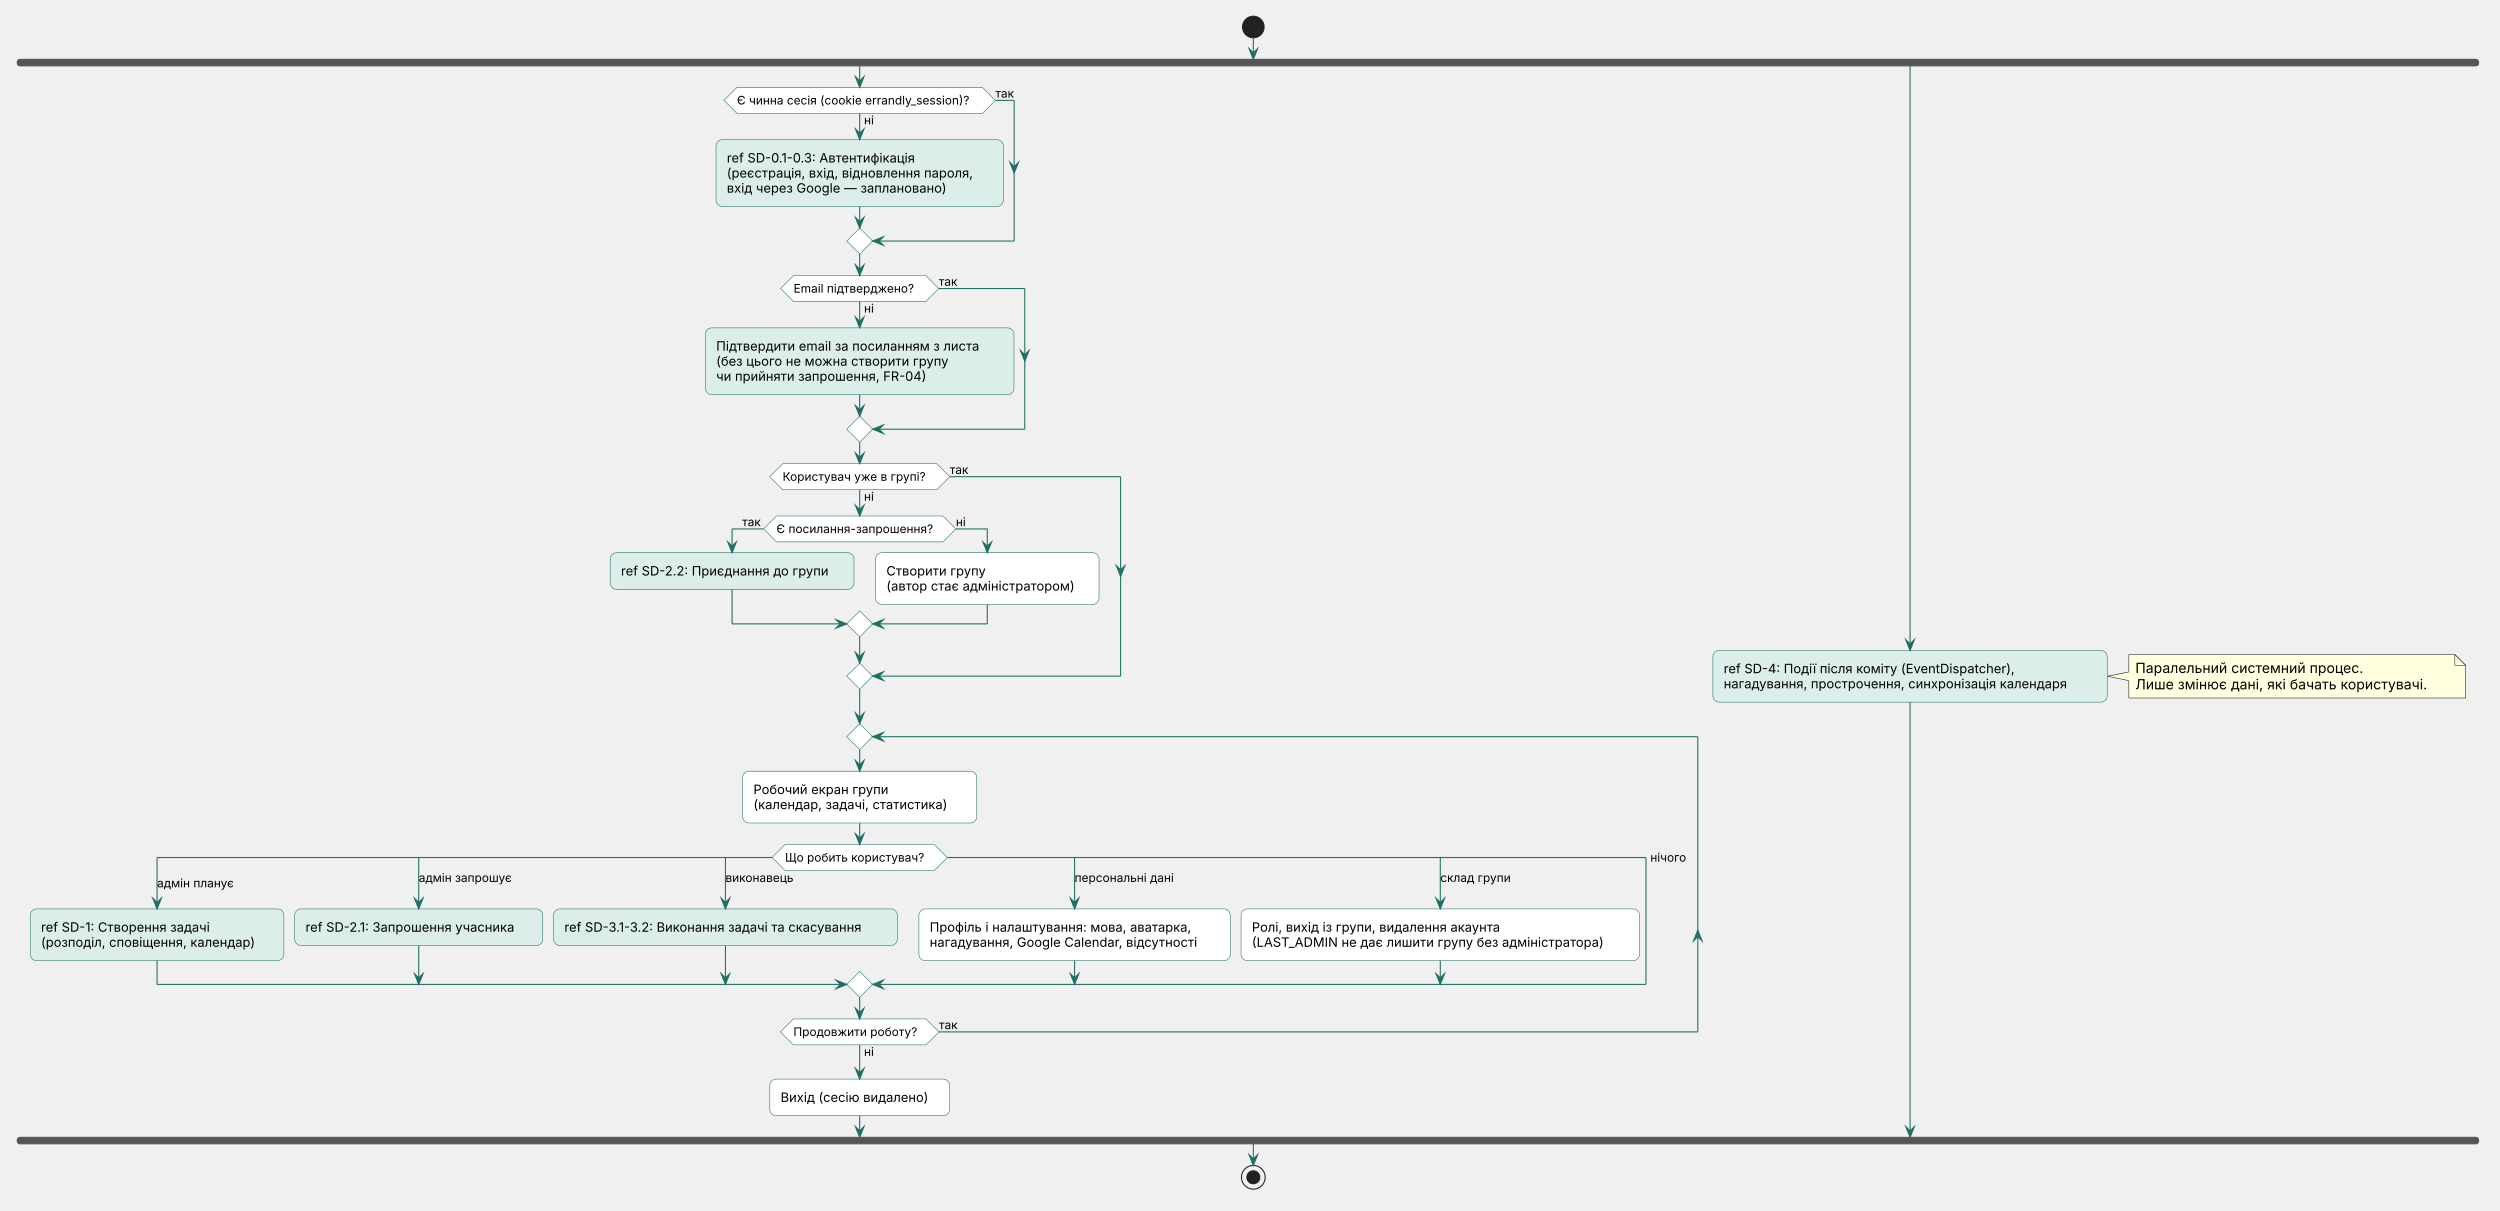
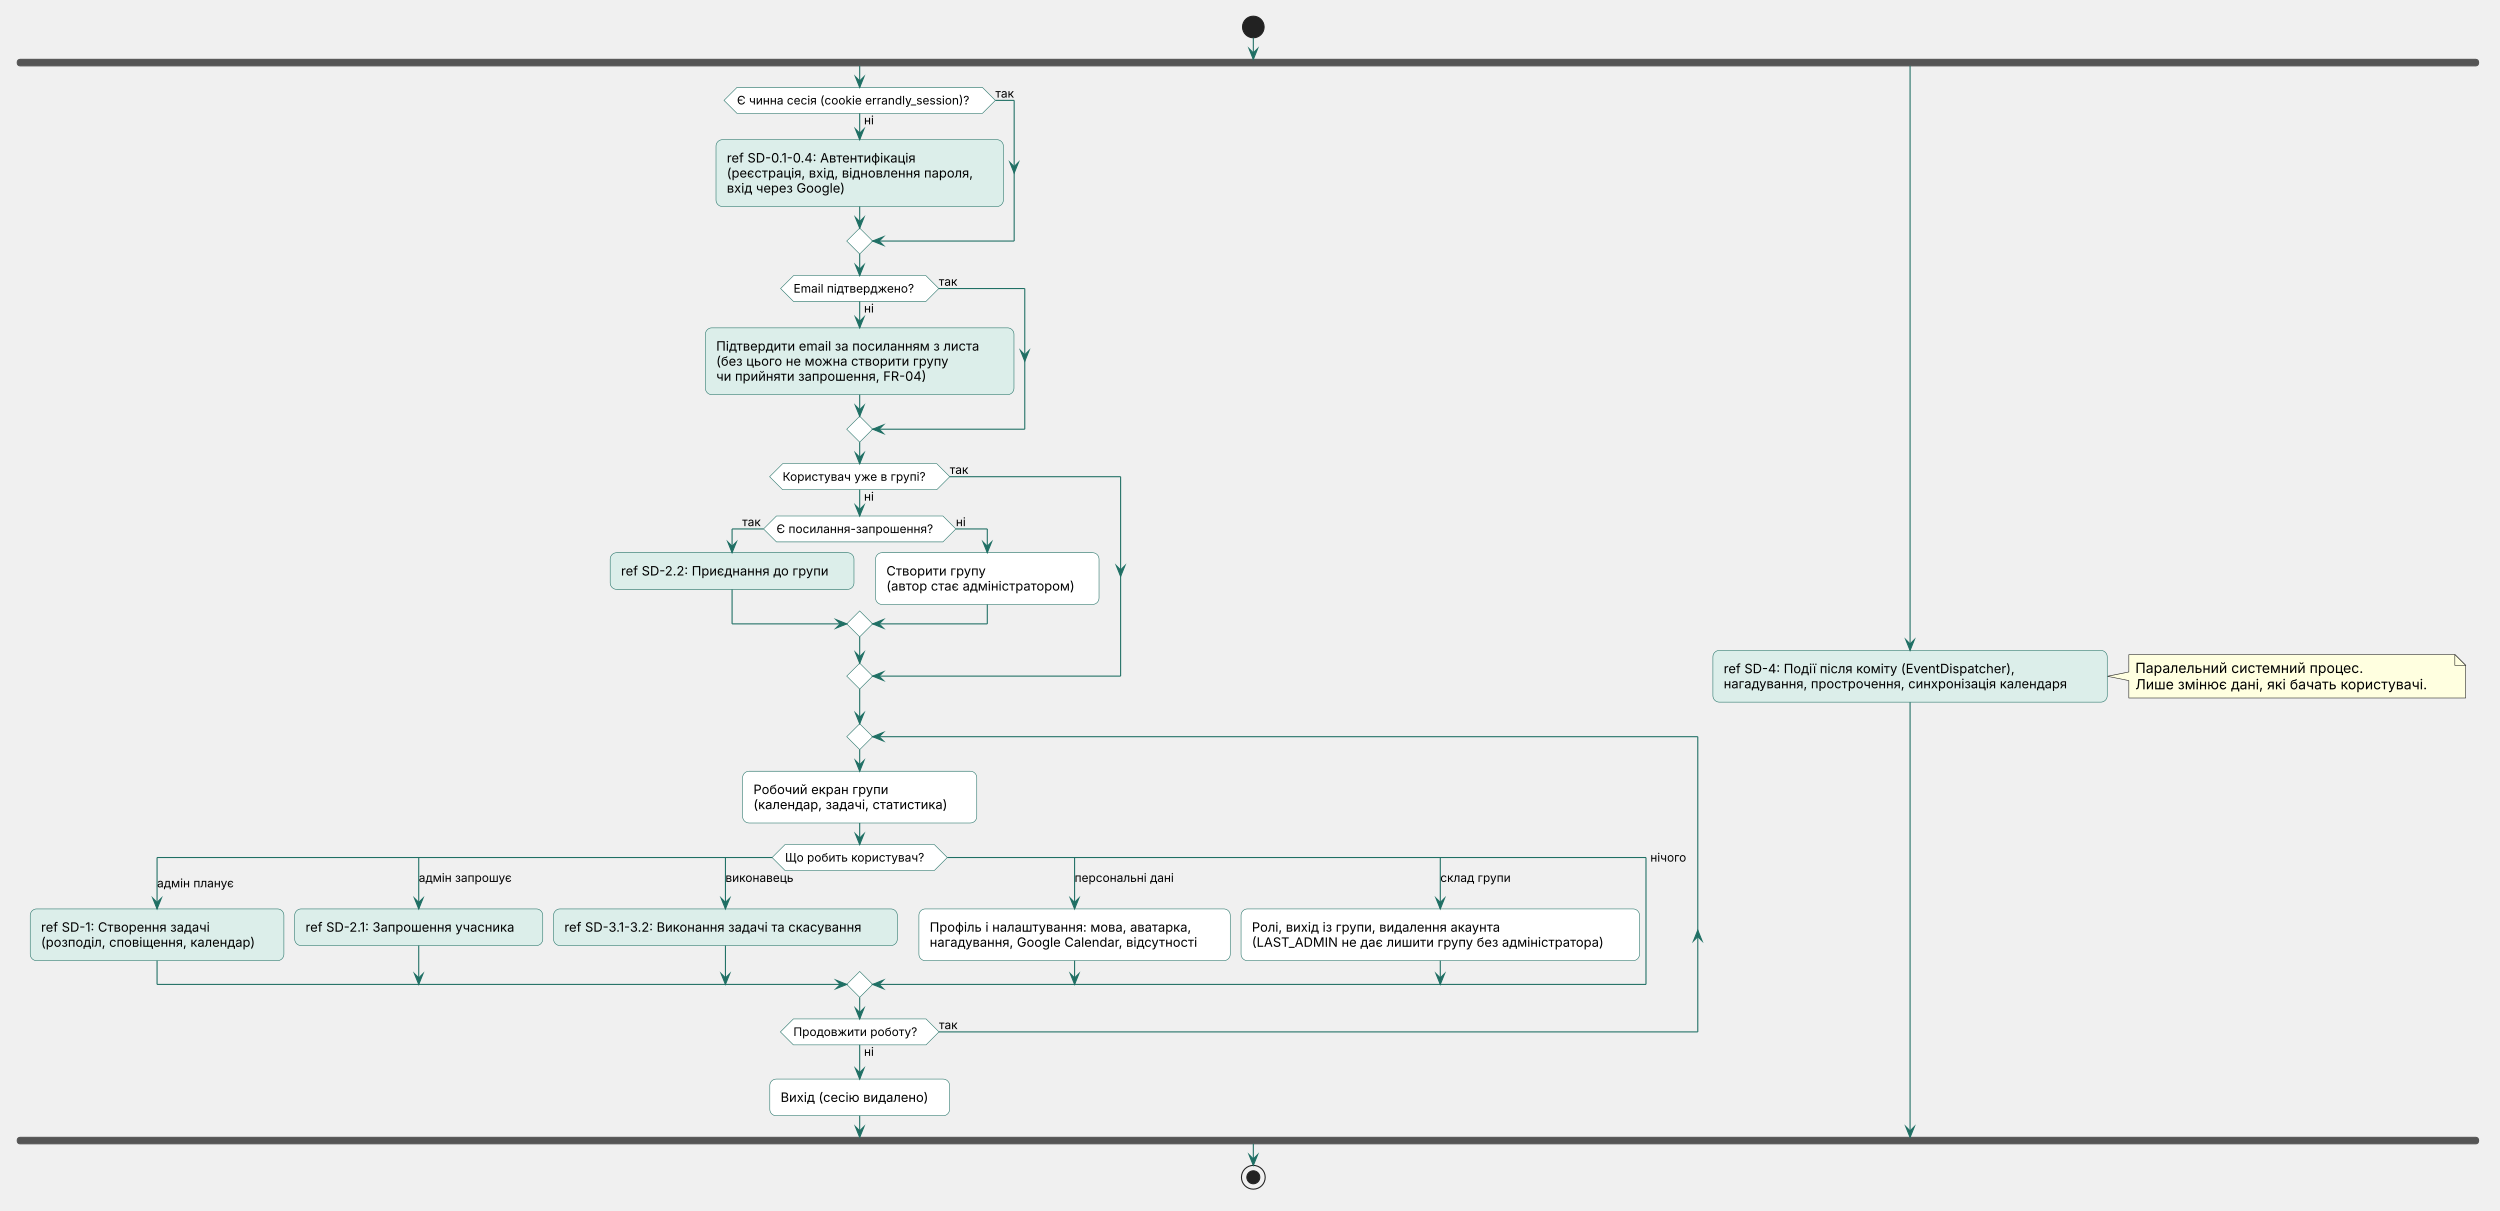
<svg xmlns="http://www.w3.org/2000/svg" version="1.1" data-diagram-type="ACTIVITY" style="width:2316px;height:1121px;background:#FFFFFF;" width="2316px" height="1121px" viewBox="0 0 2316 1121" zoomAndPan="magnify" preserveAspectRatio="none" contentStyleType="text/css">
  <defs />
  <g font-family="sans-serif" lengthAdjust="spacing">
    <ellipse cx="1161.079" cy="25" rx="10" ry="10" fill="#222" style="stroke:#222;stroke-width:1;" />
    <rect x="16" y="55" width="2280.159" height="6" fill="#555" style="stroke:#555;stroke-width:1;" rx="2.5" ry="2.5" />
    <rect x="663.309" y="129.402" width="266.211" height="61.906" fill="#DCEEEA" style="stroke:#1F6F64;stroke-width:0.5;" rx="6" ry="6" />
-     <text x="673.309" y="150.541" fill="#000" font-size="12" textLength="191.104" font-family="'Inter, Segoe UI, Arial'">ref SD-0.1-0.3: Автентифікація</text>
+     <text x="673.309" y="150.541" fill="#000" font-size="12" textLength="191.104" font-family="'Inter, Segoe UI, Arial'">ref SD-0.1-0.4: Автентифікація</text>
    <text x="673.309" y="164.51" fill="#000" font-size="12" textLength="246.211" font-family="'Inter, Segoe UI, Arial'">(реєстрація, вхід, відновлення пароля,</text>
-     <text x="673.309" y="178.479" fill="#000" font-size="12" textLength="217.318" font-family="'Inter, Segoe UI, Arial'">вхід через Google — заплановано)</text>
+     <text x="673.309" y="178.479" fill="#000" font-size="12" textLength="116.285" font-family="'Inter, Segoe UI, Arial'">вхід через Google)</text>
    <polygon points="682.719,81,910.109,81,922.109,93,910.109,105,682.719,105,670.719,93,682.719,81" fill="#FFF" style="stroke:#1F6F64;stroke-width:0.5;stroke-linejoin:miter;stroke-miterlimit:10;" />
    <text x="800.414" y="115.21" fill="#000" font-size="11" textLength="10.248" font-family="'Inter, Segoe UI, Arial'">ні</text>
    <text x="682.719" y="96.808" fill="#000" font-size="11" textLength="227.391" font-family="'Inter, Segoe UI, Arial'">Є чинна сесія (cookie errandly_session)?</text>
    <text x="922.109" y="90.406" fill="#000" font-size="11" textLength="19.792" font-family="'Inter, Segoe UI, Arial'">так</text>
    <polygon points="796.414,211.309,808.414,223.309,796.414,235.309,784.414,223.309,796.414,211.309" fill="#FFF" style="stroke:#1F6F64;stroke-width:0.5;stroke-linejoin:miter;stroke-miterlimit:10;" />
    <rect x="653.482" y="303.711" width="285.863" height="61.906" fill="#DCEEEA" style="stroke:#1F6F64;stroke-width:0.5;" rx="6" ry="6" />
    <text x="663.482" y="324.85" fill="#000" font-size="12" textLength="265.863" font-family="'Inter, Segoe UI, Arial'">Підтвердити email за посиланням з листа</text>
    <text x="663.482" y="338.818" fill="#000" font-size="12" textLength="232.957" font-family="'Inter, Segoe UI, Arial'">(без цього не можна створити групу</text>
    <text x="663.482" y="352.787" fill="#000" font-size="12" textLength="208.395" font-family="'Inter, Segoe UI, Arial'">чи прийняти запрошення, FR-04)</text>
    <polygon points="735.138,255.309,857.69,255.309,869.69,267.309,857.69,279.309,735.138,279.309,723.138,267.309,735.138,255.309" fill="#FFF" style="stroke:#1F6F64;stroke-width:0.5;stroke-linejoin:miter;stroke-miterlimit:10;" />
    <text x="800.414" y="289.519" fill="#000" font-size="11" textLength="10.248" font-family="'Inter, Segoe UI, Arial'">ні</text>
    <text x="735.138" y="271.117" fill="#000" font-size="11" textLength="122.552" font-family="'Inter, Segoe UI, Arial'">Email підтверджено?</text>
    <text x="869.69" y="264.714" fill="#000" font-size="11" textLength="19.792" font-family="'Inter, Segoe UI, Arial'">так</text>
    <polygon points="796.414,385.617,808.414,397.617,796.414,409.617,784.414,397.617,796.414,385.617" fill="#FFF" style="stroke:#1F6F64;stroke-width:0.5;stroke-linejoin:miter;stroke-miterlimit:10;" />
    <polygon points="719.312,478.02,873.516,478.02,885.516,490.02,873.516,502.02,719.312,502.02,707.312,490.02,719.312,478.02" fill="#FFF" style="stroke:#1F6F64;stroke-width:0.5;stroke-linejoin:miter;stroke-miterlimit:10;" />
    <text x="719.312" y="493.828" fill="#000" font-size="11" textLength="154.204" font-family="'Inter, Segoe UI, Arial'">Є посилання-запрошення?</text>
    <text x="687.52" y="487.425" fill="#000" font-size="11" textLength="19.792" font-family="'Inter, Segoe UI, Arial'">так</text>
    <text x="885.516" y="487.425" fill="#000" font-size="11" textLength="10.248" font-family="'Inter, Segoe UI, Arial'">ні</text>
    <rect x="565.272" y="512.02" width="225.852" height="33.969" fill="#DCEEEA" style="stroke:#1F6F64;stroke-width:0.5;" rx="6" ry="6" />
    <text x="575.272" y="533.158" fill="#000" font-size="12" textLength="205.852" font-family="'Inter, Segoe UI, Arial'">ref SD-2.2: Приєднання до групи</text>
    <rect x="811.124" y="512.02" width="207.014" height="47.938" fill="#FFF" style="stroke:#1F6F64;stroke-width:0.5;" rx="6" ry="6" />
    <text x="821.124" y="533.158" fill="#000" font-size="12" textLength="99.773" font-family="'Inter, Segoe UI, Arial'">Створити групу</text>
    <text x="821.124" y="547.127" fill="#000" font-size="12" textLength="187.014" font-family="'Inter, Segoe UI, Arial'">(автор стає адміністратором)</text>
    <polygon points="796.414,565.957,808.414,577.957,796.414,589.957,784.414,577.957,796.414,565.957" fill="#FFF" style="stroke:#1F6F64;stroke-width:0.5;stroke-linejoin:miter;stroke-miterlimit:10;" />
    <polygon points="724.976,429.617,867.852,429.617,879.852,441.617,867.852,453.617,724.976,453.617,712.976,441.617,724.976,429.617" fill="#FFF" style="stroke:#1F6F64;stroke-width:0.5;stroke-linejoin:miter;stroke-miterlimit:10;" />
    <text x="800.414" y="463.828" fill="#000" font-size="11" textLength="10.248" font-family="'Inter, Segoe UI, Arial'">ні</text>
    <text x="724.976" y="445.425" fill="#000" font-size="11" textLength="142.876" font-family="'Inter, Segoe UI, Arial'">Користувач уже в групі?</text>
    <text x="879.852" y="439.023" fill="#000" font-size="11" textLength="19.792" font-family="'Inter, Segoe UI, Arial'">так</text>
    <polygon points="796.414,614.359,808.414,626.359,796.414,638.359,784.414,626.359,796.414,614.359" fill="#FFF" style="stroke:#1F6F64;stroke-width:0.5;stroke-linejoin:miter;stroke-miterlimit:10;" />
    <rect x="687.956" y="714.473" width="216.916" height="47.938" fill="#FFF" style="stroke:#1F6F64;stroke-width:0.5;" rx="6" ry="6" />
    <text x="697.956" y="735.611" fill="#000" font-size="12" textLength="133.752" font-family="'Inter, Segoe UI, Arial'">Робочий екран групи</text>
    <text x="697.956" y="749.58" fill="#000" font-size="12" textLength="196.916" font-family="'Inter, Segoe UI, Arial'">(календар, задачі, статистика)</text>
    <polygon points="727.253,782.41,865.575,782.41,877.575,794.41,865.575,806.41,727.253,806.41,715.253,794.41,727.253,782.41" fill="#FFF" style="stroke:#1F6F64;stroke-width:0.5;stroke-linejoin:miter;stroke-miterlimit:10;" />
    <text x="727.253" y="798.218" fill="#000" font-size="11" textLength="138.322" font-family="'Inter, Segoe UI, Arial'">Що робить користувач?</text>
    <rect x="28" y="842.02" width="235.004" height="47.938" fill="#DCEEEA" style="stroke:#1F6F64;stroke-width:0.5;" rx="6" ry="6" />
    <text x="38" y="863.158" fill="#000" font-size="12" textLength="168.352" font-family="'Inter, Segoe UI, Arial'">ref SD-1: Створення задачі</text>
    <text x="38" y="877.127" fill="#000" font-size="12" textLength="215.004" font-family="'Inter, Segoe UI, Arial'">(розподіл, сповіщення, календар)</text>
    <rect x="273.004" y="842.02" width="229.813" height="33.969" fill="#DCEEEA" style="stroke:#1F6F64;stroke-width:0.5;" rx="6" ry="6" />
    <text x="283.004" y="863.158" fill="#000" font-size="12" textLength="209.813" font-family="'Inter, Segoe UI, Arial'">ref SD-2.1: Запрошення учасника</text>
    <rect x="512.816" y="842.02" width="318.459" height="33.969" fill="#DCEEEA" style="stroke:#1F6F64;stroke-width:0.5;" rx="6" ry="6" />
    <text x="522.816" y="863.158" fill="#000" font-size="12" textLength="298.459" font-family="'Inter, Segoe UI, Arial'">ref SD-3.1-3.2: Виконання задачі та скасування</text>
    <rect x="851.275" y="842.02" width="288.441" height="47.938" fill="#FFF" style="stroke:#1F6F64;stroke-width:0.5;" rx="6" ry="6" />
    <text x="861.275" y="863.158" fill="#000" font-size="12" textLength="264.375" font-family="'Inter, Segoe UI, Arial'">Профіль і налаштування: мова, аватарка,</text>
    <text x="861.275" y="877.127" fill="#000" font-size="12" textLength="268.441" font-family="'Inter, Segoe UI, Arial'">нагадування, Google Calendar, відсутності</text>
    <rect x="1149.717" y="842.02" width="369.125" height="47.938" fill="#FFF" style="stroke:#1F6F64;stroke-width:0.5;" rx="6" ry="6" />
    <text x="1159.717" y="863.158" fill="#000" font-size="12" textLength="252" font-family="'Inter, Segoe UI, Arial'">Ролі, вихід із групи, видалення акаунта</text>
    <text x="1159.717" y="877.127" fill="#000" font-size="12" textLength="349.125" font-family="'Inter, Segoe UI, Arial'">(LAST_ADMIN не дає лишити групу без адміністратора)</text>
    <polygon points="796.414,899.957,796.414,899.957,808.414,911.957,796.414,923.957,796.414,923.957,784.414,911.957,796.414,899.957" fill="#FFF" style="stroke:#1F6F64;stroke-width:0.5;stroke-linejoin:miter;stroke-miterlimit:10;" />
    <polygon points="796.414,670.473,808.414,682.473,796.414,694.473,784.414,682.473,796.414,670.473" fill="#FFF" style="stroke:#1F6F64;stroke-width:0.5;stroke-linejoin:miter;stroke-miterlimit:10;" />
    <polygon points="734.966,943.957,857.862,943.957,869.862,955.957,857.862,967.957,734.966,967.957,722.966,955.957,734.966,943.957" fill="#FFF" style="stroke:#1F6F64;stroke-width:0.5;stroke-linejoin:miter;stroke-miterlimit:10;" />
    <text x="800.414" y="978.167" fill="#000" font-size="11" textLength="10.248" font-family="'Inter, Segoe UI, Arial'">ні</text>
    <text x="734.966" y="959.765" fill="#000" font-size="11" textLength="122.896" font-family="'Inter, Segoe UI, Arial'">Продовжити роботу?</text>
    <text x="869.862" y="953.363" fill="#000" font-size="11" textLength="19.792" font-family="'Inter, Segoe UI, Arial'">так</text>
    <rect x="713.148" y="999.667" width="166.531" height="33.969" fill="#FFF" style="stroke:#1F6F64;stroke-width:0.5;" rx="6" ry="6" />
    <text x="723.148" y="1020.806" fill="#000" font-size="12" textLength="146.531" font-family="'Inter, Segoe UI, Arial'">Вихід (сесію видалено)</text>
    <path d="M1972.15,606.371 L1972.15,622.504 L1952.15,626.504 L1972.15,630.504 L1972.15,646.637 A0,0 0 0 0 1972.15,646.637 L2284.159,646.637 A0,0 0 0 0 2284.159,646.637 L2284.159,616.371 L2274.159,606.371 L1972.15,606.371 A0,0 0 0 0 1972.15,606.371" style="stroke:#181818;stroke-width:0.5;" fill="#FFFFE0" />
    <path d="M2274.159,606.371 L2274.159,616.371 L2284.159,616.371 L2274.159,606.371" style="stroke:#181818;stroke-width:0.5;" fill="#FFFFE0" />
    <text x="1978.15" y="623.438" fill="#000" font-size="13" textLength="226.25" font-family="'Inter, Segoe UI, Arial'">Паралельний системний процес.</text>
    <text x="1978.15" y="638.571" fill="#000" font-size="13" textLength="291.008" font-family="'Inter, Segoe UI, Arial'">Лише змінює дані, які бачать користувачі.</text>
    <rect x="1586.828" y="602.535" width="365.322" height="47.938" fill="#DCEEEA" style="stroke:#1F6F64;stroke-width:0.5;" rx="6" ry="6" />
    <text x="1596.828" y="623.674" fill="#000" font-size="12" textLength="286.119" font-family="'Inter, Segoe UI, Arial'">ref SD-4: Події після коміту (EventDispatcher),</text>
    <text x="1596.828" y="637.643" fill="#000" font-size="12" textLength="345.322" font-family="'Inter, Segoe UI, Arial'">нагадування, прострочення, синхронізація календаря</text>
    <rect x="16" y="1053.636" width="2280.159" height="6" fill="#555" style="stroke:#555;stroke-width:1;" rx="2.5" ry="2.5" />
    <ellipse cx="1161.079" cy="1090.636" rx="11" ry="11" fill="none" style="stroke:#222;stroke-width:1;" />
    <ellipse cx="1161.079" cy="1090.636" rx="6" ry="6" fill="#222" style="stroke:#222;stroke-width:1;" />
    <line x1="796.414" y1="105" x2="796.414" y2="129.402" style="stroke:#1F6F64;stroke-width:1;" />
    <polygon points="792.414,119.402,796.414,129.402,800.414,119.402,796.414,123.402" fill="#1F6F64" style="stroke:#1F6F64;stroke-width:1;stroke-linejoin:miter;stroke-miterlimit:10;" />
    <line x1="922.109" y1="93" x2="939.52" y2="93" style="stroke:#1F6F64;stroke-width:1;" />
    <polygon points="935.52,150.355,939.52,160.355,943.52,150.355,939.52,154.355" fill="#1F6F64" style="stroke:#1F6F64;stroke-width:1;stroke-linejoin:miter;stroke-miterlimit:10;" />
    <line x1="939.52" y1="93" x2="939.52" y2="223.309" style="stroke:#1F6F64;stroke-width:1;" />
    <line x1="939.52" y1="223.309" x2="808.414" y2="223.309" style="stroke:#1F6F64;stroke-width:1;" />
    <polygon points="818.414,219.309,808.414,223.309,818.414,227.309,814.414,223.309" fill="#1F6F64" style="stroke:#1F6F64;stroke-width:1;stroke-linejoin:miter;stroke-miterlimit:10;" />
    <line x1="796.414" y1="191.309" x2="796.414" y2="211.309" style="stroke:#1F6F64;stroke-width:1;" />
    <polygon points="792.414,201.309,796.414,211.309,800.414,201.309,796.414,205.309" fill="#1F6F64" style="stroke:#1F6F64;stroke-width:1;stroke-linejoin:miter;stroke-miterlimit:10;" />
    <line x1="796.414" y1="279.309" x2="796.414" y2="303.711" style="stroke:#1F6F64;stroke-width:1;" />
    <polygon points="792.414,293.711,796.414,303.711,800.414,293.711,796.414,297.711" fill="#1F6F64" style="stroke:#1F6F64;stroke-width:1;stroke-linejoin:miter;stroke-miterlimit:10;" />
    <line x1="869.69" y1="267.309" x2="949.346" y2="267.309" style="stroke:#1F6F64;stroke-width:1;" />
    <polygon points="945.346,324.664,949.346,334.664,953.346,324.664,949.346,328.664" fill="#1F6F64" style="stroke:#1F6F64;stroke-width:1;stroke-linejoin:miter;stroke-miterlimit:10;" />
    <line x1="949.346" y1="267.309" x2="949.346" y2="397.617" style="stroke:#1F6F64;stroke-width:1;" />
    <line x1="949.346" y1="397.617" x2="808.414" y2="397.617" style="stroke:#1F6F64;stroke-width:1;" />
    <polygon points="818.414,393.617,808.414,397.617,818.414,401.617,814.414,397.617" fill="#1F6F64" style="stroke:#1F6F64;stroke-width:1;stroke-linejoin:miter;stroke-miterlimit:10;" />
    <line x1="796.414" y1="365.617" x2="796.414" y2="385.617" style="stroke:#1F6F64;stroke-width:1;" />
    <polygon points="792.414,375.617,796.414,385.617,800.414,375.617,796.414,379.617" fill="#1F6F64" style="stroke:#1F6F64;stroke-width:1;stroke-linejoin:miter;stroke-miterlimit:10;" />
    <line x1="796.414" y1="235.309" x2="796.414" y2="255.309" style="stroke:#1F6F64;stroke-width:1;" />
    <polygon points="792.414,245.309,796.414,255.309,800.414,245.309,796.414,249.309" fill="#1F6F64" style="stroke:#1F6F64;stroke-width:1;stroke-linejoin:miter;stroke-miterlimit:10;" />
    <line x1="707.312" y1="490.02" x2="678.198" y2="490.02" style="stroke:#1F6F64;stroke-width:1;" />
    <line x1="678.198" y1="490.02" x2="678.198" y2="512.02" style="stroke:#1F6F64;stroke-width:1;" />
    <polygon points="674.198,502.02,678.198,512.02,682.198,502.02,678.198,506.02" fill="#1F6F64" style="stroke:#1F6F64;stroke-width:1;stroke-linejoin:miter;stroke-miterlimit:10;" />
    <line x1="885.516" y1="490.02" x2="914.63" y2="490.02" style="stroke:#1F6F64;stroke-width:1;" />
    <line x1="914.63" y1="490.02" x2="914.63" y2="512.02" style="stroke:#1F6F64;stroke-width:1;" />
    <polygon points="910.63,502.02,914.63,512.02,918.63,502.02,914.63,506.02" fill="#1F6F64" style="stroke:#1F6F64;stroke-width:1;stroke-linejoin:miter;stroke-miterlimit:10;" />
    <line x1="678.198" y1="545.988" x2="678.198" y2="577.957" style="stroke:#1F6F64;stroke-width:1;" />
    <line x1="678.198" y1="577.957" x2="784.414" y2="577.957" style="stroke:#1F6F64;stroke-width:1;" />
    <polygon points="774.414,573.957,784.414,577.957,774.414,581.957,778.414,577.957" fill="#1F6F64" style="stroke:#1F6F64;stroke-width:1;stroke-linejoin:miter;stroke-miterlimit:10;" />
    <line x1="914.63" y1="559.957" x2="914.63" y2="577.957" style="stroke:#1F6F64;stroke-width:1;" />
    <line x1="914.63" y1="577.957" x2="808.414" y2="577.957" style="stroke:#1F6F64;stroke-width:1;" />
    <polygon points="818.414,573.957,808.414,577.957,818.414,581.957,814.414,577.957" fill="#1F6F64" style="stroke:#1F6F64;stroke-width:1;stroke-linejoin:miter;stroke-miterlimit:10;" />
    <line x1="796.414" y1="453.617" x2="796.414" y2="478.02" style="stroke:#1F6F64;stroke-width:1;" />
    <polygon points="792.414,468.02,796.414,478.02,800.414,468.02,796.414,472.02" fill="#1F6F64" style="stroke:#1F6F64;stroke-width:1;stroke-linejoin:miter;stroke-miterlimit:10;" />
    <line x1="879.852" y1="441.617" x2="1038.137" y2="441.617" style="stroke:#1F6F64;stroke-width:1;" />
    <polygon points="1034.137,523.988,1038.137,533.988,1042.137,523.988,1038.137,527.988" fill="#1F6F64" style="stroke:#1F6F64;stroke-width:1;stroke-linejoin:miter;stroke-miterlimit:10;" />
    <line x1="1038.137" y1="441.617" x2="1038.137" y2="626.359" style="stroke:#1F6F64;stroke-width:1;" />
    <line x1="1038.137" y1="626.359" x2="808.414" y2="626.359" style="stroke:#1F6F64;stroke-width:1;" />
    <polygon points="818.414,622.359,808.414,626.359,818.414,630.359,814.414,626.359" fill="#1F6F64" style="stroke:#1F6F64;stroke-width:1;stroke-linejoin:miter;stroke-miterlimit:10;" />
    <line x1="796.414" y1="589.957" x2="796.414" y2="614.359" style="stroke:#1F6F64;stroke-width:1;" />
    <polygon points="792.414,604.359,796.414,614.359,800.414,604.359,796.414,608.359" fill="#1F6F64" style="stroke:#1F6F64;stroke-width:1;stroke-linejoin:miter;stroke-miterlimit:10;" />
    <line x1="796.414" y1="409.617" x2="796.414" y2="429.617" style="stroke:#1F6F64;stroke-width:1;" />
    <polygon points="792.414,419.617,796.414,429.617,800.414,419.617,796.414,423.617" fill="#1F6F64" style="stroke:#1F6F64;stroke-width:1;stroke-linejoin:miter;stroke-miterlimit:10;" />
    <line x1="715.253" y1="794.41" x2="145.502" y2="794.41" style="stroke:#1F6F64;stroke-width:1;" />
    <line x1="145.502" y1="794.41" x2="145.502" y2="842.02" style="stroke:#1F6F64;stroke-width:1;" />
    <polygon points="141.502,832.02,145.502,842.02,149.502,832.02,145.502,836.02" fill="#1F6F64" style="stroke:#1F6F64;stroke-width:1;stroke-linejoin:miter;stroke-miterlimit:10;" />
    <text x="145.502" y="822.023" fill="#000" font-size="11" textLength="77.091" font-family="'Inter, Segoe UI, Arial'">адмін планує</text>
    <line x1="877.575" y1="794.41" x2="1524.842" y2="794.41" style="stroke:#1F6F64;stroke-width:1;" />
    <line x1="1524.842" y1="794.41" x2="1524.842" y2="911.957" style="stroke:#1F6F64;stroke-width:1;" />
    <line x1="1524.842" y1="911.957" x2="808.414" y2="911.957" style="stroke:#1F6F64;stroke-width:1;" />
    <polygon points="818.414,907.957,808.414,911.957,818.414,915.957,814.414,911.957" fill="#1F6F64" style="stroke:#1F6F64;stroke-width:1;stroke-linejoin:miter;stroke-miterlimit:10;" />
    <text x="1528.842" y="798.218" fill="#000" font-size="11" textLength="35.986" font-family="'Inter, Segoe UI, Arial'">нічого</text>
    <line x1="387.91" y1="794.41" x2="387.91" y2="842.02" style="stroke:#1F6F64;stroke-width:1;" />
    <polygon points="383.91,832.02,387.91,842.02,391.91,832.02,387.91,836.02" fill="#1F6F64" style="stroke:#1F6F64;stroke-width:1;stroke-linejoin:miter;stroke-miterlimit:10;" />
    <text x="387.91" y="817.023" fill="#000" font-size="11" textLength="92.496" font-family="'Inter, Segoe UI, Arial'">адмін запрошує</text>
    <line x1="672.046" y1="794.41" x2="672.046" y2="842.02" style="stroke:#1F6F64;stroke-width:1;" />
    <polygon points="668.046,832.02,672.046,842.02,676.046,832.02,672.046,836.02" fill="#1F6F64" style="stroke:#1F6F64;stroke-width:1;stroke-linejoin:miter;stroke-miterlimit:10;" />
    <text x="672.046" y="817.023" fill="#000" font-size="11" textLength="68.159" font-family="'Inter, Segoe UI, Arial'">виконавець</text>
    <line x1="995.496" y1="794.41" x2="995.496" y2="842.02" style="stroke:#1F6F64;stroke-width:1;" />
    <polygon points="991.496,832.02,995.496,842.02,999.496,832.02,995.496,836.02" fill="#1F6F64" style="stroke:#1F6F64;stroke-width:1;stroke-linejoin:miter;stroke-miterlimit:10;" />
    <text x="995.496" y="817.023" fill="#000" font-size="11" textLength="99.505" font-family="'Inter, Segoe UI, Arial'">персональні дані</text>
    <line x1="1334.279" y1="794.41" x2="1334.279" y2="842.02" style="stroke:#1F6F64;stroke-width:1;" />
    <polygon points="1330.279,832.02,1334.279,842.02,1338.279,832.02,1334.279,836.02" fill="#1F6F64" style="stroke:#1F6F64;stroke-width:1;stroke-linejoin:miter;stroke-miterlimit:10;" />
    <text x="1334.279" y="817.023" fill="#000" font-size="11" textLength="71.178" font-family="'Inter, Segoe UI, Arial'">склад групи</text>
    <line x1="145.502" y1="889.957" x2="145.502" y2="911.957" style="stroke:#1F6F64;stroke-width:1;" />
    <line x1="145.502" y1="911.957" x2="784.414" y2="911.957" style="stroke:#1F6F64;stroke-width:1;" />
    <polygon points="774.414,907.957,784.414,911.957,774.414,915.957,778.414,911.957" fill="#1F6F64" style="stroke:#1F6F64;stroke-width:1;stroke-linejoin:miter;stroke-miterlimit:10;" />
    <line x1="387.91" y1="875.988" x2="387.91" y2="911.957" style="stroke:#1F6F64;stroke-width:1;" />
    <polygon points="383.91,901.957,387.91,911.957,391.91,901.957,387.91,905.957" fill="#1F6F64" style="stroke:#1F6F64;stroke-width:1;stroke-linejoin:miter;stroke-miterlimit:10;" />
    <line x1="672.046" y1="875.988" x2="672.046" y2="911.957" style="stroke:#1F6F64;stroke-width:1;" />
    <polygon points="668.046,901.957,672.046,911.957,676.046,901.957,672.046,905.957" fill="#1F6F64" style="stroke:#1F6F64;stroke-width:1;stroke-linejoin:miter;stroke-miterlimit:10;" />
    <line x1="995.496" y1="889.957" x2="995.496" y2="911.957" style="stroke:#1F6F64;stroke-width:1;" />
    <polygon points="991.496,901.957,995.496,911.957,999.496,901.957,995.496,905.957" fill="#1F6F64" style="stroke:#1F6F64;stroke-width:1;stroke-linejoin:miter;stroke-miterlimit:10;" />
    <line x1="1334.279" y1="889.957" x2="1334.279" y2="911.957" style="stroke:#1F6F64;stroke-width:1;" />
    <polygon points="1330.279,901.957,1334.279,911.957,1338.279,901.957,1334.279,905.957" fill="#1F6F64" style="stroke:#1F6F64;stroke-width:1;stroke-linejoin:miter;stroke-miterlimit:10;" />
    <line x1="796.414" y1="762.41" x2="796.414" y2="782.41" style="stroke:#1F6F64;stroke-width:1;" />
    <polygon points="792.414,772.41,796.414,782.41,800.414,772.41,796.414,776.41" fill="#1F6F64" style="stroke:#1F6F64;stroke-width:1;stroke-linejoin:miter;stroke-miterlimit:10;" />
    <line x1="796.414" y1="694.473" x2="796.414" y2="714.473" style="stroke:#1F6F64;stroke-width:1;" />
    <polygon points="792.414,704.473,796.414,714.473,800.414,704.473,796.414,708.473" fill="#1F6F64" style="stroke:#1F6F64;stroke-width:1;stroke-linejoin:miter;stroke-miterlimit:10;" />
    <line x1="869.862" y1="955.957" x2="1572.828" y2="955.957" style="stroke:#1F6F64;stroke-width:1;" />
    <polygon points="1568.828,871.715,1572.828,861.715,1576.828,871.715,1572.828,867.715" fill="#1F6F64" style="stroke:#1F6F64;stroke-width:1;stroke-linejoin:miter;stroke-miterlimit:10;" />
    <line x1="1572.828" y1="682.473" x2="1572.828" y2="955.957" style="stroke:#1F6F64;stroke-width:1;" />
    <line x1="1572.828" y1="682.473" x2="808.414" y2="682.473" style="stroke:#1F6F64;stroke-width:1;" />
    <polygon points="818.414,678.473,808.414,682.473,818.414,686.473,814.414,682.473" fill="#1F6F64" style="stroke:#1F6F64;stroke-width:1;stroke-linejoin:miter;stroke-miterlimit:10;" />
    <line x1="796.414" y1="923.957" x2="796.414" y2="943.957" style="stroke:#1F6F64;stroke-width:1;" />
    <polygon points="792.414,933.957,796.414,943.957,800.414,933.957,796.414,937.957" fill="#1F6F64" style="stroke:#1F6F64;stroke-width:1;stroke-linejoin:miter;stroke-miterlimit:10;" />
    <line x1="796.414" y1="638.359" x2="796.414" y2="670.473" style="stroke:#1F6F64;stroke-width:1;" />
    <polygon points="792.414,660.473,796.414,670.473,800.414,660.473,796.414,664.473" fill="#1F6F64" style="stroke:#1F6F64;stroke-width:1;stroke-linejoin:miter;stroke-miterlimit:10;" />
    <line x1="796.414" y1="967.957" x2="796.414" y2="999.667" style="stroke:#1F6F64;stroke-width:1;" />
    <polygon points="792.414,989.667,796.414,999.667,800.414,989.667,796.414,993.667" fill="#1F6F64" style="stroke:#1F6F64;stroke-width:1;stroke-linejoin:miter;stroke-miterlimit:10;" />
    <line x1="796.414" y1="61" x2="796.414" y2="81" style="stroke:#1F6F64;stroke-width:1;" />
    <polygon points="792.414,71,796.414,81,800.414,71,796.414,75" fill="#1F6F64" style="stroke:#1F6F64;stroke-width:1;stroke-linejoin:miter;stroke-miterlimit:10;" />
    <line x1="1769.489" y1="61" x2="1769.489" y2="602.535" style="stroke:#1F6F64;stroke-width:1;" />
    <polygon points="1765.489,592.535,1769.489,602.535,1773.489,592.535,1769.489,596.535" fill="#1F6F64" style="stroke:#1F6F64;stroke-width:1;stroke-linejoin:miter;stroke-miterlimit:10;" />
    <line x1="796.414" y1="1033.636" x2="796.414" y2="1053.636" style="stroke:#1F6F64;stroke-width:1;" />
    <polygon points="792.414,1043.636,796.414,1053.636,800.414,1043.636,796.414,1047.636" fill="#1F6F64" style="stroke:#1F6F64;stroke-width:1;stroke-linejoin:miter;stroke-miterlimit:10;" />
    <line x1="1769.489" y1="650.473" x2="1769.489" y2="1053.636" style="stroke:#1F6F64;stroke-width:1;" />
    <polygon points="1765.489,1043.636,1769.489,1053.636,1773.489,1043.636,1769.489,1047.636" fill="#1F6F64" style="stroke:#1F6F64;stroke-width:1;stroke-linejoin:miter;stroke-miterlimit:10;" />
    <line x1="1161.079" y1="35" x2="1161.079" y2="55" style="stroke:#1F6F64;stroke-width:1;" />
    <polygon points="1157.079,45,1161.079,55,1165.079,45,1161.079,49" fill="#1F6F64" style="stroke:#1F6F64;stroke-width:1;stroke-linejoin:miter;stroke-miterlimit:10;" />
    <line x1="1161.079" y1="1059.636" x2="1161.079" y2="1079.636" style="stroke:#1F6F64;stroke-width:1;" />
    <polygon points="1157.079,1069.636,1161.079,1079.636,1165.079,1069.636,1161.079,1073.636" fill="#1F6F64" style="stroke:#1F6F64;stroke-width:1;stroke-linejoin:miter;stroke-miterlimit:10;" />
  </g>
</svg>
